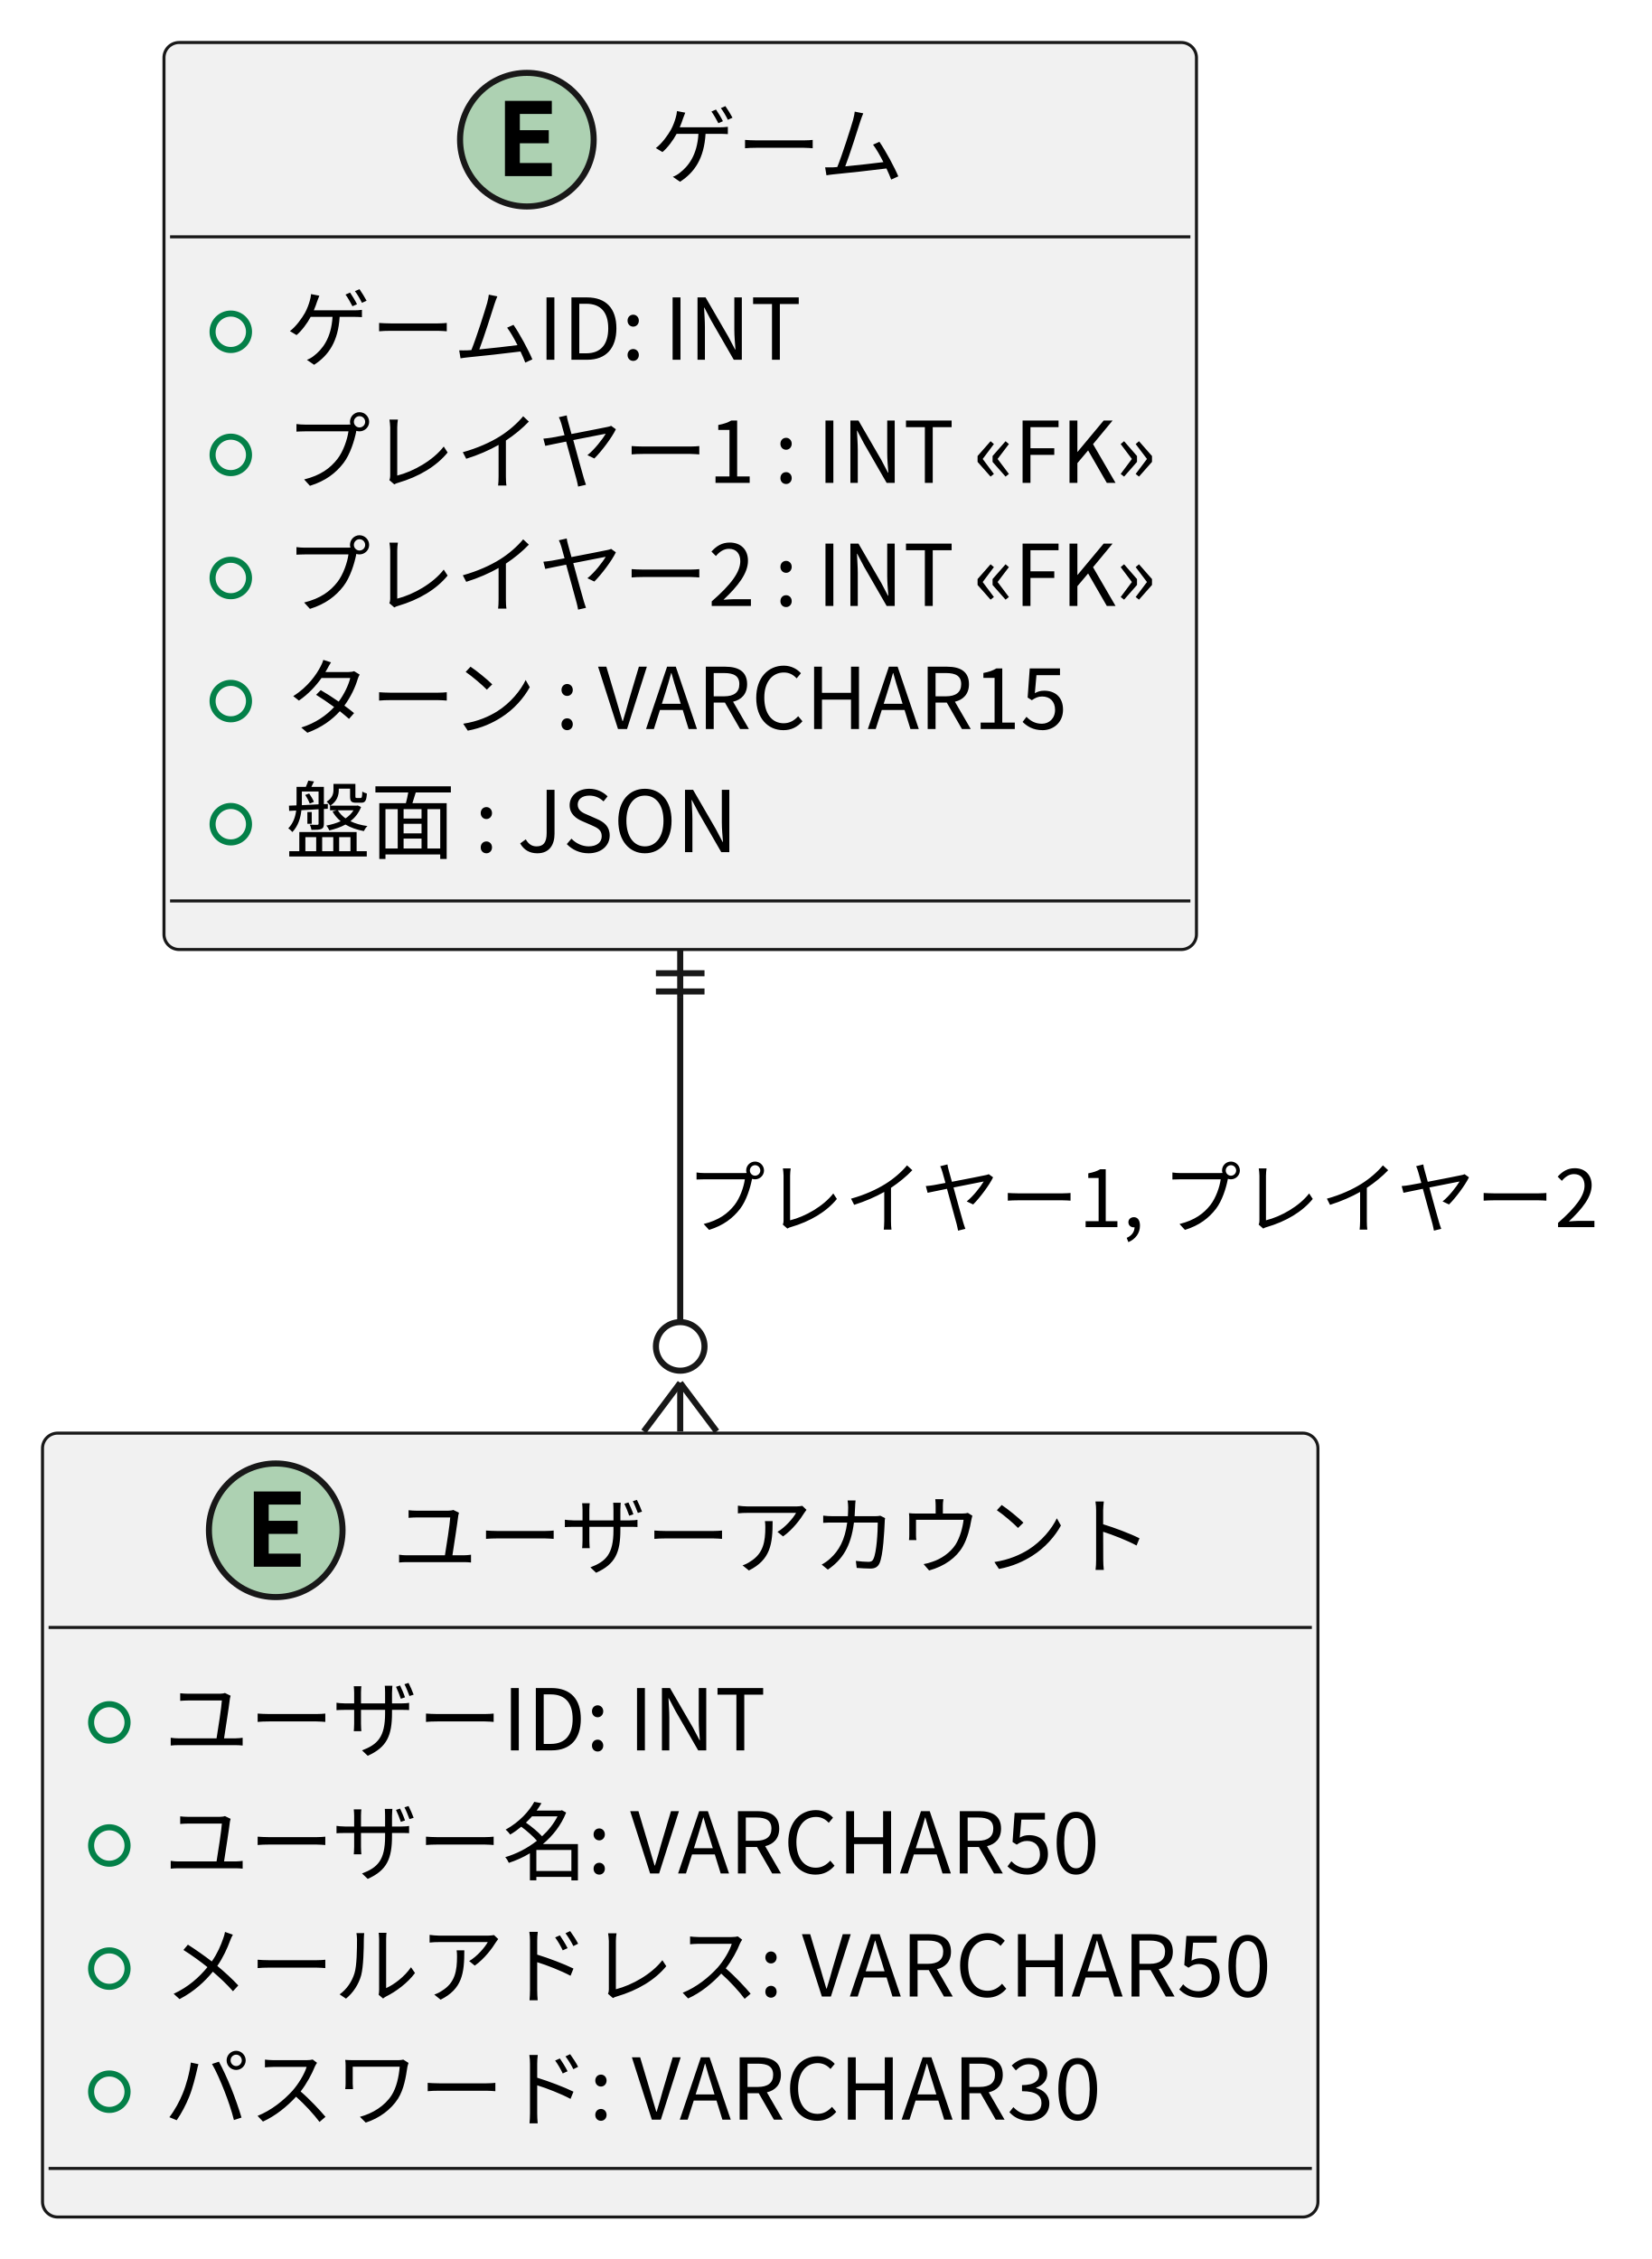
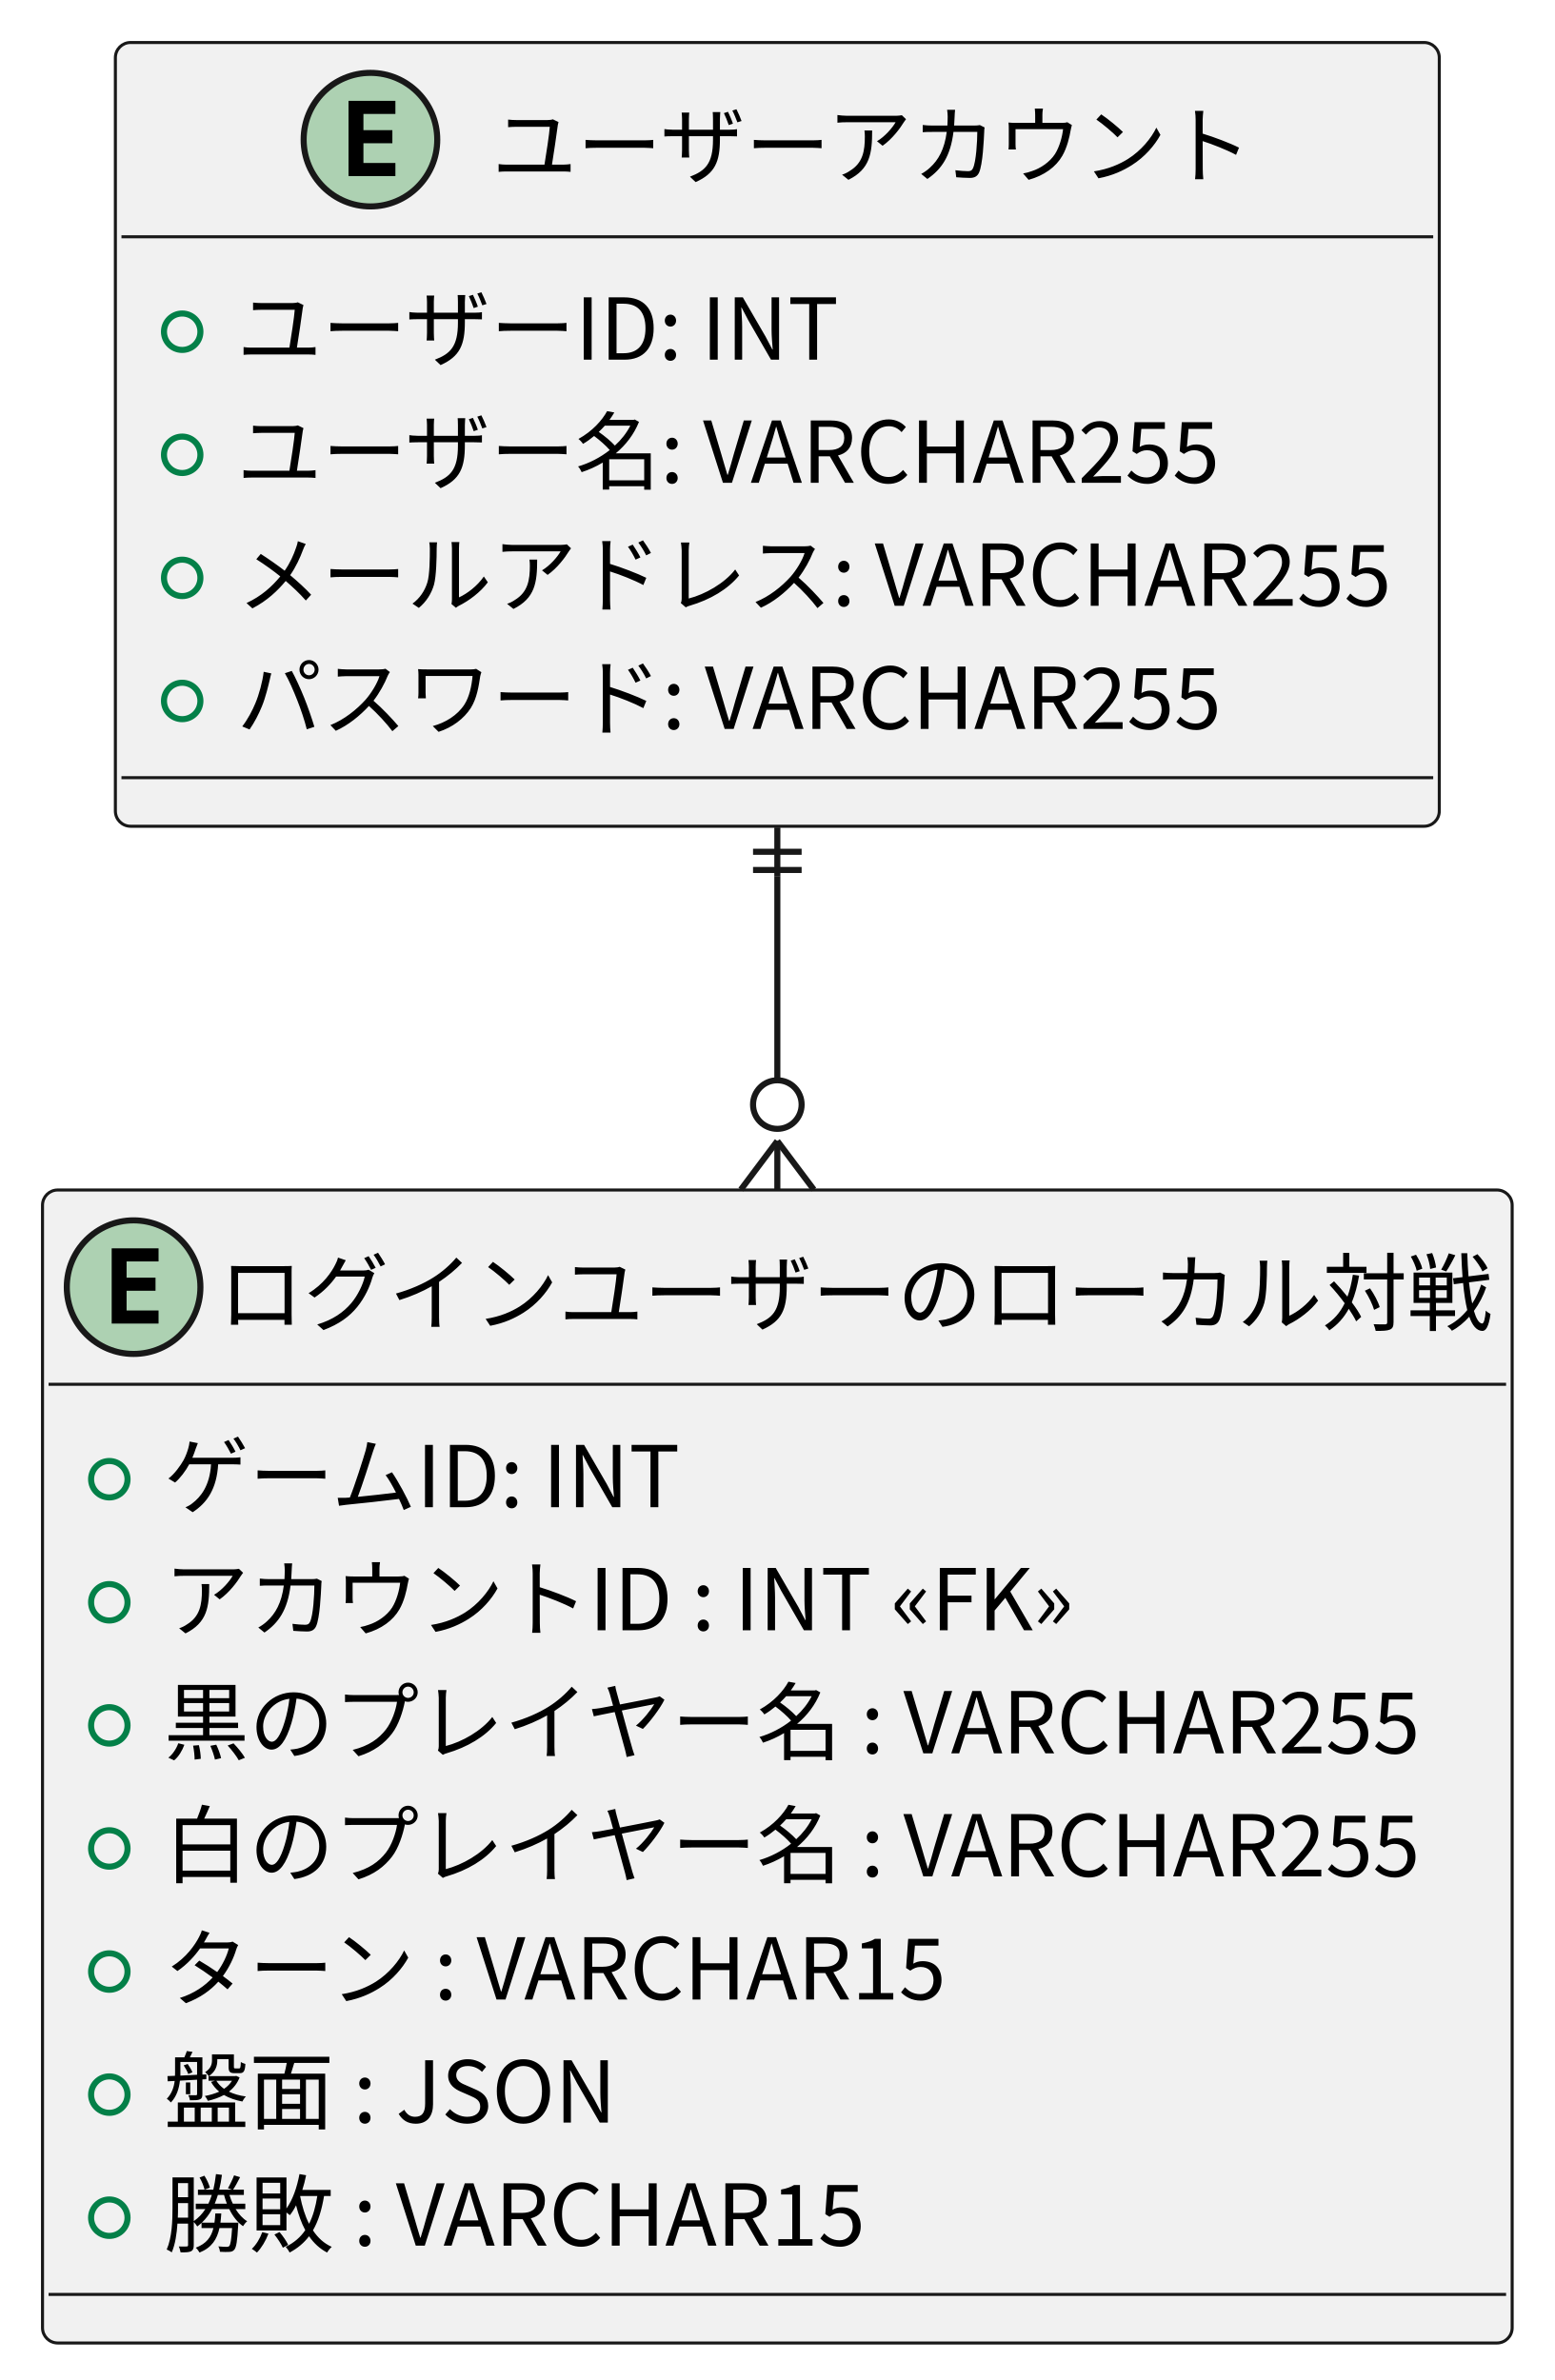
- <svg xmlns="http://www.w3.org/2000/svg" contentStyleType="text/css" height="372px" preserveAspectRatio="none" style="width:272px;height:372px;background:#FFFFFF;" version="1.1" viewBox="0 0 272 372" width="272px" zoomAndPan="magnify">
+ <svg xmlns="http://www.w3.org/2000/svg" contentStyleType="text/css" height="392px" preserveAspectRatio="none" style="width:256px;height:392px;background:#FFFFFF;" version="1.1" viewBox="0 0 256 392" width="256px" zoomAndPan="magnify">
  <defs />
  <g>
    <g id="elem_ユーザーアカウント">
-       <rect codeLine="2" fill="#F1F1F1" height="129.088" id="ユーザーアカウント" rx="2.5" ry="2.5" style="stroke:#181818;stroke-width:0.5;" width="210" x="7" y="236" />
-       <ellipse cx="45.4" cy="252" fill="#ADD1B2" rx="11" ry="11" style="stroke:#181818;stroke-width:1.0;" />
-       <path d="M49.509,258 L41.791,258 L41.791,245.609 L49.509,245.609 L49.509,247.766 L44.244,247.766 L44.244,250.438 L49.009,250.438 L49.009,252.594 L44.244,252.594 L44.244,255.844 L49.509,255.844 L49.509,258 Z " fill="#000000" />
-       <text fill="#000000" font-family="Noto Sans CJK JP" font-size="14" lengthAdjust="spacing" textLength="126" x="64.6" y="258.104">ユーザーアカウント</text>
-       <line style="stroke:#181818;stroke-width:0.5;" x1="8" x2="216" y1="268" y2="268" />
-       <ellipse cx="18" cy="283.636" fill="none" rx="3" ry="3" style="stroke:#038048;stroke-width:1.0;" />
-       <text fill="#000000" font-family="Noto Sans CJK JP" font-size="14" lengthAdjust="spacing" textLength="99" x="27" y="288.24">ユーザーID: INT</text>
-       <ellipse cx="18" cy="303.908" fill="none" rx="3" ry="3" style="stroke:#038048;stroke-width:1.0;" />
-       <text fill="#000000" font-family="Noto Sans CJK JP" font-size="14" lengthAdjust="spacing" textLength="156" x="27" y="308.512">ユーザー名: VARCHAR50</text>
-       <ellipse cx="18" cy="324.18" fill="none" rx="3" ry="3" style="stroke:#038048;stroke-width:1.0;" />
-       <text fill="#000000" font-family="Noto Sans CJK JP" font-size="14" lengthAdjust="spacing" textLength="184" x="27" y="328.784">メールアドレス: VARCHAR50</text>
-       <ellipse cx="18" cy="344.452" fill="none" rx="3" ry="3" style="stroke:#038048;stroke-width:1.0;" />
-       <text fill="#000000" font-family="Noto Sans CJK JP" font-size="14" lengthAdjust="spacing" textLength="156" x="27" y="349.056">パスワード: VARCHAR30</text>
-       <line style="stroke:#181818;stroke-width:0.5;" x1="8" x2="216" y1="357.088" y2="357.088" />
+       <rect codeLine="2" fill="#F1F1F1" height="129.088" id="ユーザーアカウント" rx="2.5" ry="2.5" style="stroke:#181818;stroke-width:0.5;" width="218" x="19" y="7" />
+       <ellipse cx="61" cy="23" fill="#ADD1B2" rx="11" ry="11" style="stroke:#181818;stroke-width:1.0;" />
+       <path d="M65.109,29 L57.391,29 L57.391,16.609 L65.109,16.609 L65.109,18.766 L59.844,18.766 L59.844,21.438 L64.609,21.438 L64.609,23.594 L59.844,23.594 L59.844,26.844 L65.109,26.844 L65.109,29 Z " fill="#000000" />
+       <text fill="#000000" font-family="Noto Sans CJK JP" font-size="14" lengthAdjust="spacing" textLength="126" x="81" y="29.104">ユーザーアカウント</text>
+       <line style="stroke:#181818;stroke-width:0.5;" x1="20" x2="236" y1="39" y2="39" />
+       <ellipse cx="30" cy="54.636" fill="none" rx="3" ry="3" style="stroke:#038048;stroke-width:1.0;" />
+       <text fill="#000000" font-family="Noto Sans CJK JP" font-size="14" lengthAdjust="spacing" textLength="99" x="39" y="59.24">ユーザーID: INT</text>
+       <ellipse cx="30" cy="74.908" fill="none" rx="3" ry="3" style="stroke:#038048;stroke-width:1.0;" />
+       <text fill="#000000" font-family="Noto Sans CJK JP" font-size="14" lengthAdjust="spacing" textLength="164" x="39" y="79.512">ユーザー名: VARCHAR255</text>
+       <ellipse cx="30" cy="95.18" fill="none" rx="3" ry="3" style="stroke:#038048;stroke-width:1.0;" />
+       <text fill="#000000" font-family="Noto Sans CJK JP" font-size="14" lengthAdjust="spacing" textLength="192" x="39" y="99.784">メールアドレス: VARCHAR255</text>
+       <ellipse cx="30" cy="115.452" fill="none" rx="3" ry="3" style="stroke:#038048;stroke-width:1.0;" />
+       <text fill="#000000" font-family="Noto Sans CJK JP" font-size="14" lengthAdjust="spacing" textLength="164" x="39" y="120.056">パスワード: VARCHAR255</text>
+       <line style="stroke:#181818;stroke-width:0.5;" x1="20" x2="236" y1="128.088" y2="128.088" />
    </g>
-     <g id="elem_ゲーム">
-       <rect codeLine="9" fill="#F1F1F1" height="149.36" id="ゲーム" rx="2.5" ry="2.5" style="stroke:#181818;stroke-width:0.5;" width="170" x="27" y="7" />
-       <ellipse cx="86.75" cy="23" fill="#ADD1B2" rx="11" ry="11" style="stroke:#181818;stroke-width:1.0;" />
-       <path d="M90.859,29 L83.141,29 L83.141,16.609 L90.859,16.609 L90.859,18.766 L85.594,18.766 L85.594,21.438 L90.359,21.438 L90.359,23.594 L85.594,23.594 L85.594,26.844 L90.859,26.844 L90.859,29 Z " fill="#000000" />
-       <text fill="#000000" font-family="Noto Sans CJK JP" font-size="14" lengthAdjust="spacing" textLength="42" x="107.25" y="29.104">ゲーム</text>
-       <line style="stroke:#181818;stroke-width:0.5;" x1="28" x2="196" y1="39" y2="39" />
-       <ellipse cx="38" cy="54.636" fill="none" rx="3" ry="3" style="stroke:#038048;stroke-width:1.0;" />
-       <text fill="#000000" font-family="Noto Sans CJK JP" font-size="14" lengthAdjust="spacing" textLength="85" x="47" y="59.24">ゲームID: INT</text>
-       <ellipse cx="38" cy="74.908" fill="none" rx="3" ry="3" style="stroke:#038048;stroke-width:1.0;" />
-       <text fill="#000000" font-family="Noto Sans CJK JP" font-size="14" lengthAdjust="spacing" textLength="144" x="47" y="79.512">プレイヤー1 : INT «FK»</text>
-       <ellipse cx="38" cy="95.18" fill="none" rx="3" ry="3" style="stroke:#038048;stroke-width:1.0;" />
-       <text fill="#000000" font-family="Noto Sans CJK JP" font-size="14" lengthAdjust="spacing" textLength="144" x="47" y="99.784">プレイヤー2 : INT «FK»</text>
-       <ellipse cx="38" cy="115.452" fill="none" rx="3" ry="3" style="stroke:#038048;stroke-width:1.0;" />
-       <text fill="#000000" font-family="Noto Sans CJK JP" font-size="14" lengthAdjust="spacing" textLength="131" x="47" y="120.056">ターン : VARCHAR15</text>
-       <ellipse cx="38" cy="135.724" fill="none" rx="3" ry="3" style="stroke:#038048;stroke-width:1.0;" />
-       <text fill="#000000" font-family="Noto Sans CJK JP" font-size="14" lengthAdjust="spacing" textLength="73" x="47" y="140.328">盤面 : JSON</text>
-       <line style="stroke:#181818;stroke-width:0.5;" x1="28" x2="196" y1="148.36" y2="148.36" />
+     <g id="elem_ログインユーザーのローカル対戦">
+       <rect codeLine="9" fill="#F1F1F1" height="189.903" id="ログインユーザーのローカル対戦" rx="2.5" ry="2.5" style="stroke:#181818;stroke-width:0.5;" width="242" x="7" y="196" />
+       <ellipse cx="22" cy="212" fill="#ADD1B2" rx="11" ry="11" style="stroke:#181818;stroke-width:1.0;" />
+       <path d="M26.109,218 L18.391,218 L18.391,205.609 L26.109,205.609 L26.109,207.766 L20.844,207.766 L20.844,210.438 L25.609,210.438 L25.609,212.594 L20.844,212.594 L20.844,215.844 L26.109,215.844 L26.109,218 Z " fill="#000000" />
+       <text fill="#000000" font-family="Noto Sans CJK JP" font-size="14" lengthAdjust="spacing" textLength="210" x="36" y="218.104">ログインユーザーのローカル対戦</text>
+       <line style="stroke:#181818;stroke-width:0.5;" x1="8" x2="248" y1="228" y2="228" />
+       <ellipse cx="18" cy="243.636" fill="none" rx="3" ry="3" style="stroke:#038048;stroke-width:1.0;" />
+       <text fill="#000000" font-family="Noto Sans CJK JP" font-size="14" lengthAdjust="spacing" textLength="85" x="27" y="248.24">ゲームID: INT</text>
+       <ellipse cx="18" cy="263.908" fill="none" rx="3" ry="3" style="stroke:#038048;stroke-width:1.0;" />
+       <text fill="#000000" font-family="Noto Sans CJK JP" font-size="14" lengthAdjust="spacing" textLength="150" x="27" y="268.512">アカウントID : INT «FK»</text>
+       <ellipse cx="18" cy="284.18" fill="none" rx="3" ry="3" style="stroke:#038048;stroke-width:1.0;" />
+       <text fill="#000000" font-family="Noto Sans CJK JP" font-size="14" lengthAdjust="spacing" textLength="209" x="27" y="288.784">黒のプレイヤー名 : VARCHAR255</text>
+       <ellipse cx="18" cy="304.452" fill="none" rx="3" ry="3" style="stroke:#038048;stroke-width:1.0;" />
+       <text fill="#000000" font-family="Noto Sans CJK JP" font-size="14" lengthAdjust="spacing" textLength="209" x="27" y="309.056">白のプレイヤー名 : VARCHAR255</text>
+       <ellipse cx="18" cy="324.724" fill="none" rx="3" ry="3" style="stroke:#038048;stroke-width:1.0;" />
+       <text fill="#000000" font-family="Noto Sans CJK JP" font-size="14" lengthAdjust="spacing" textLength="131" x="27" y="329.328">ターン : VARCHAR15</text>
+       <ellipse cx="18" cy="344.995" fill="none" rx="3" ry="3" style="stroke:#038048;stroke-width:1.0;" />
+       <text fill="#000000" font-family="Noto Sans CJK JP" font-size="14" lengthAdjust="spacing" textLength="73" x="27" y="349.599">盤面 : JSON</text>
+       <ellipse cx="18" cy="365.267" fill="none" rx="3" ry="3" style="stroke:#038048;stroke-width:1.0;" />
+       <text fill="#000000" font-family="Noto Sans CJK JP" font-size="14" lengthAdjust="spacing" textLength="117" x="27" y="369.871">勝敗 : VARCHAR15</text>
+       <line style="stroke:#181818;stroke-width:0.5;" x1="8" x2="248" y1="377.903" y2="377.903" />
    </g>
-     <g id="link_ゲーム_ユーザーアカウント">
-       <path codeLine="17" d="M112,164.27 C112,190.07 112,192.8 112,217.72 " fill="none" id="ゲーム-ユーザーアカウント" style="stroke:#181818;stroke-width:1.0;" />
-       <line style="stroke:#181818;stroke-width:1.0;" x1="108" x2="116" y1="160.27" y2="160.27" />
-       <line style="stroke:#181818;stroke-width:1.0;" x1="108" x2="116" y1="163.27" y2="163.27" />
-       <line style="stroke:#181818;stroke-width:1.0;" x1="112" x2="112" y1="164.27" y2="156.27" />
-       <line style="stroke:#181818;stroke-width:1.0;" x1="112" x2="118" y1="227.72" y2="235.72" />
-       <line style="stroke:#181818;stroke-width:1.0;" x1="112" x2="106" y1="227.72" y2="235.72" />
-       <line style="stroke:#181818;stroke-width:1.0;" x1="112" x2="112" y1="227.72" y2="235.72" />
-       <ellipse cx="112" cy="221.72" fill="none" rx="4" ry="4" style="stroke:#181818;stroke-width:1.0;" />
-       <text fill="#000000" font-family="Noto Sans CJK JP" font-size="13" lengthAdjust="spacing" textLength="151" x="113" y="202.08">プレイヤー1, プレイヤー2</text>
+     <g id="link_ユーザーアカウント_ログインユーザーのローカル対戦">
+       <path codeLine="19" d="M128,144.29 C128,162.96 128,157.79 128,177.93 " fill="none" id="ユーザーアカウント-ログインユーザーのローカル対戦" style="stroke:#181818;stroke-width:1.0;" />
+       <line style="stroke:#181818;stroke-width:1.0;" x1="124" x2="132" y1="140.29" y2="140.29" />
+       <line style="stroke:#181818;stroke-width:1.0;" x1="124" x2="132" y1="143.29" y2="143.29" />
+       <line style="stroke:#181818;stroke-width:1.0;" x1="128" x2="128" y1="144.29" y2="136.29" />
+       <line style="stroke:#181818;stroke-width:1.0;" x1="128" x2="134" y1="187.93" y2="195.93" />
+       <line style="stroke:#181818;stroke-width:1.0;" x1="128" x2="122" y1="187.93" y2="195.93" />
+       <line style="stroke:#181818;stroke-width:1.0;" x1="128" x2="128" y1="187.93" y2="195.93" />
+       <ellipse cx="128" cy="181.93" fill="none" rx="4" ry="4" style="stroke:#181818;stroke-width:1.0;" />
    </g>
  </g>
</svg>
